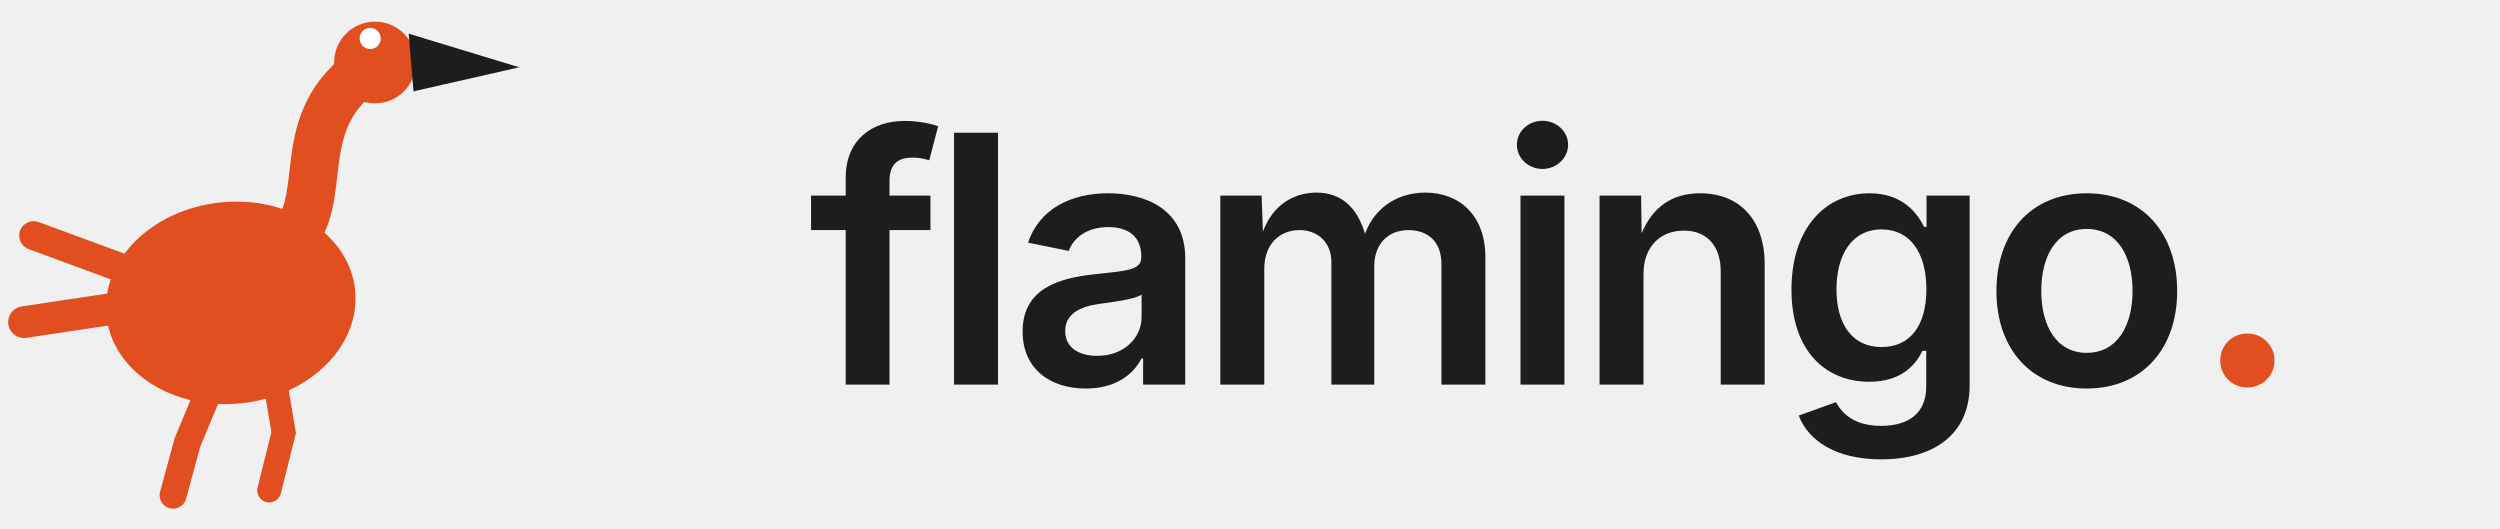
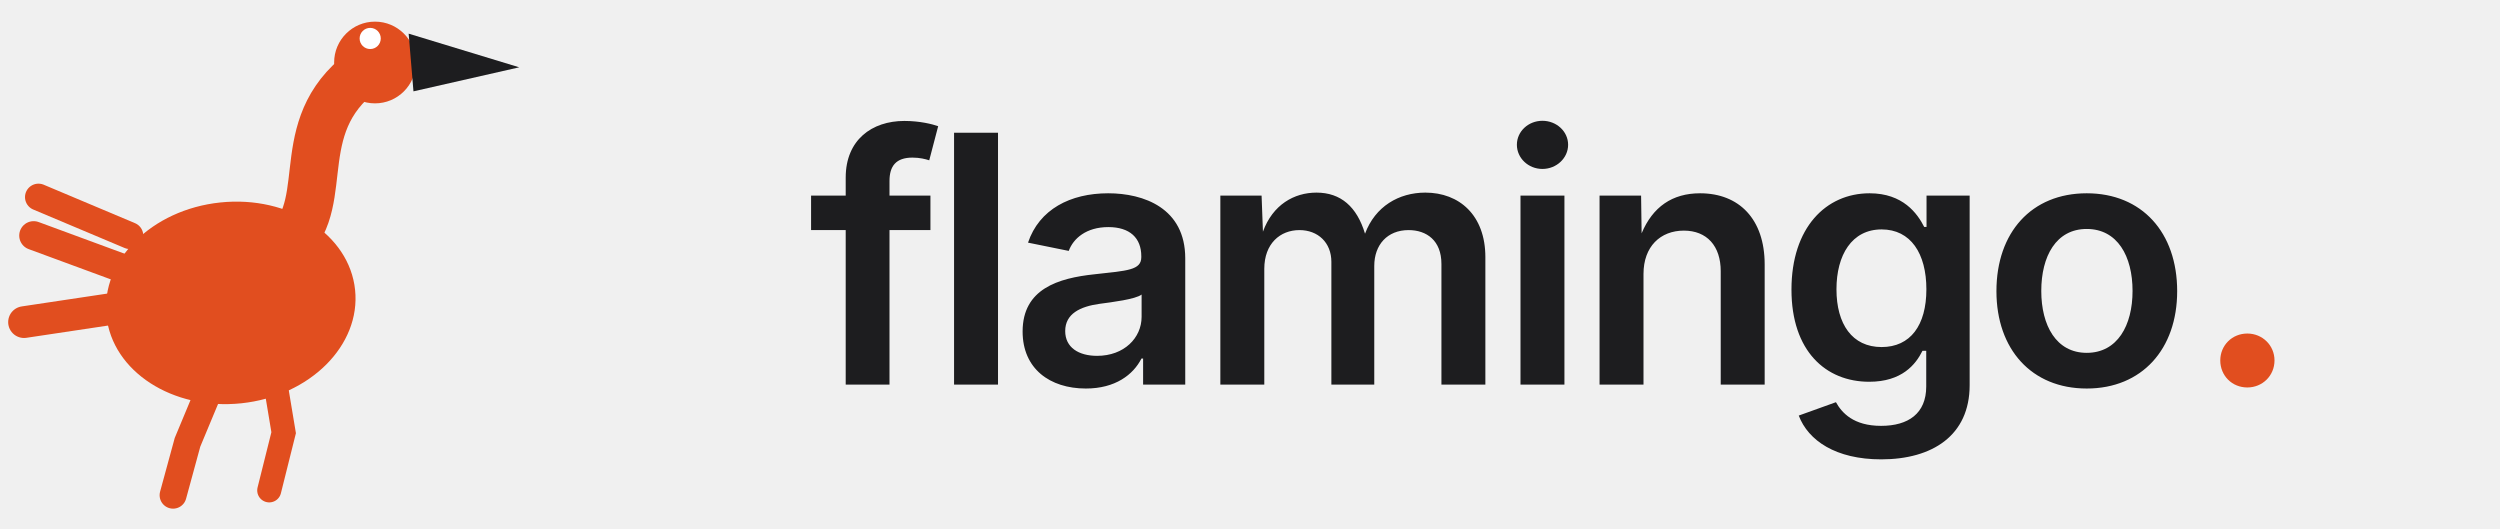
<svg xmlns="http://www.w3.org/2000/svg" viewBox="0 0 520 110" role="img" aria-label="flamingo">
  <g fill="none" stroke="#e14e1f" stroke-linecap="round">
+     <path d="M27 49 L8 41" stroke-width="5.6" />
    <path d="M26 56 L7 49" stroke-width="6" />
    <path d="M25 64 L5 67" stroke-width="6.6" />
    <path d="M44 80 L39 92 L36 103" stroke-width="5.6" />
    <path d="M57 78 L59 90 L56 102" stroke-width="5" />
  </g>
  <path d="M58 52 C70 44 60 28 74 16" fill="none" stroke="#e14e1f" stroke-width="10" stroke-linecap="round" />
  <ellipse cx="48" cy="63" rx="26" ry="21" fill="#e14e1f" transform="rotate(-6 48 63)" />
  <circle cx="78" cy="13" r="8.5" fill="#e14e1f" />
  <path d="M85 7 L108 14 L86 19 Z" fill="#1d1d1f" />
  <circle cx="77" cy="8" r="2.2" fill="#fff" />
  <text x="168" y="80" font-family="-apple-system,'SF Pro Display','Inter',system-ui,sans-serif" font-weight="600" font-size="72" letter-spacing="-2.4" fill="#1d1d1f">flamingo<tspan fill="#e14e1f">.</tspan>
  </text>
</svg>
